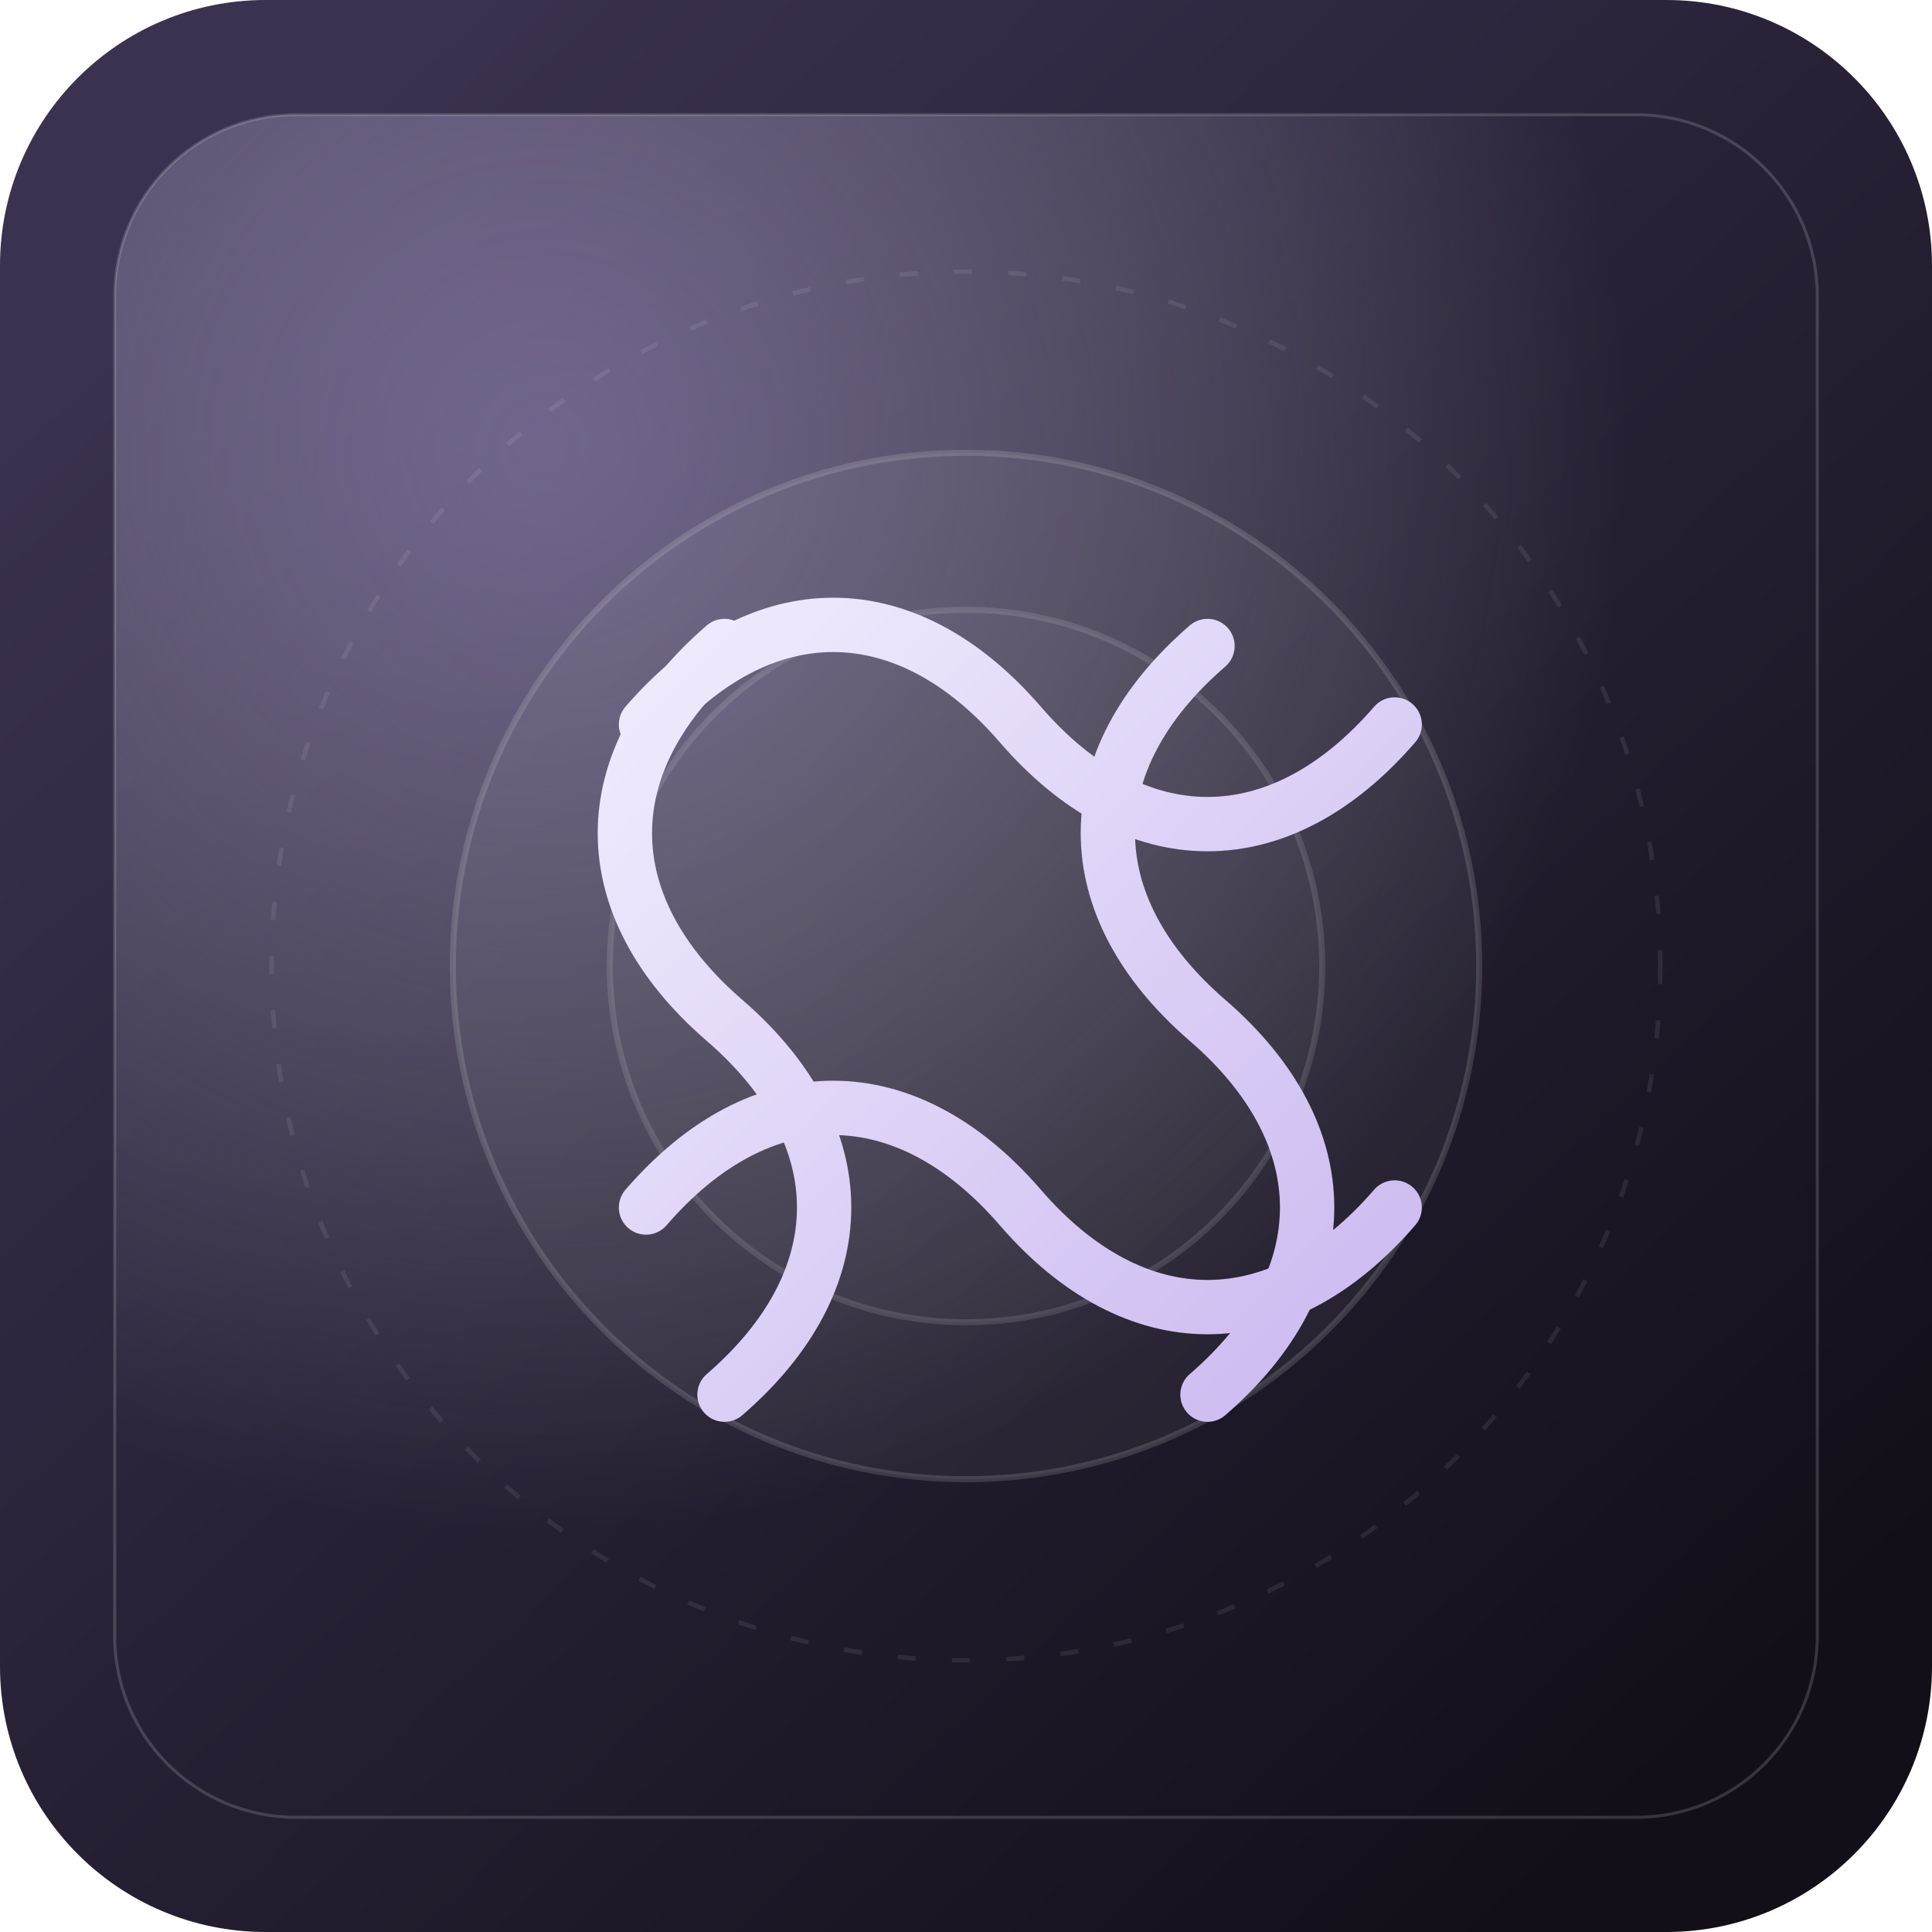
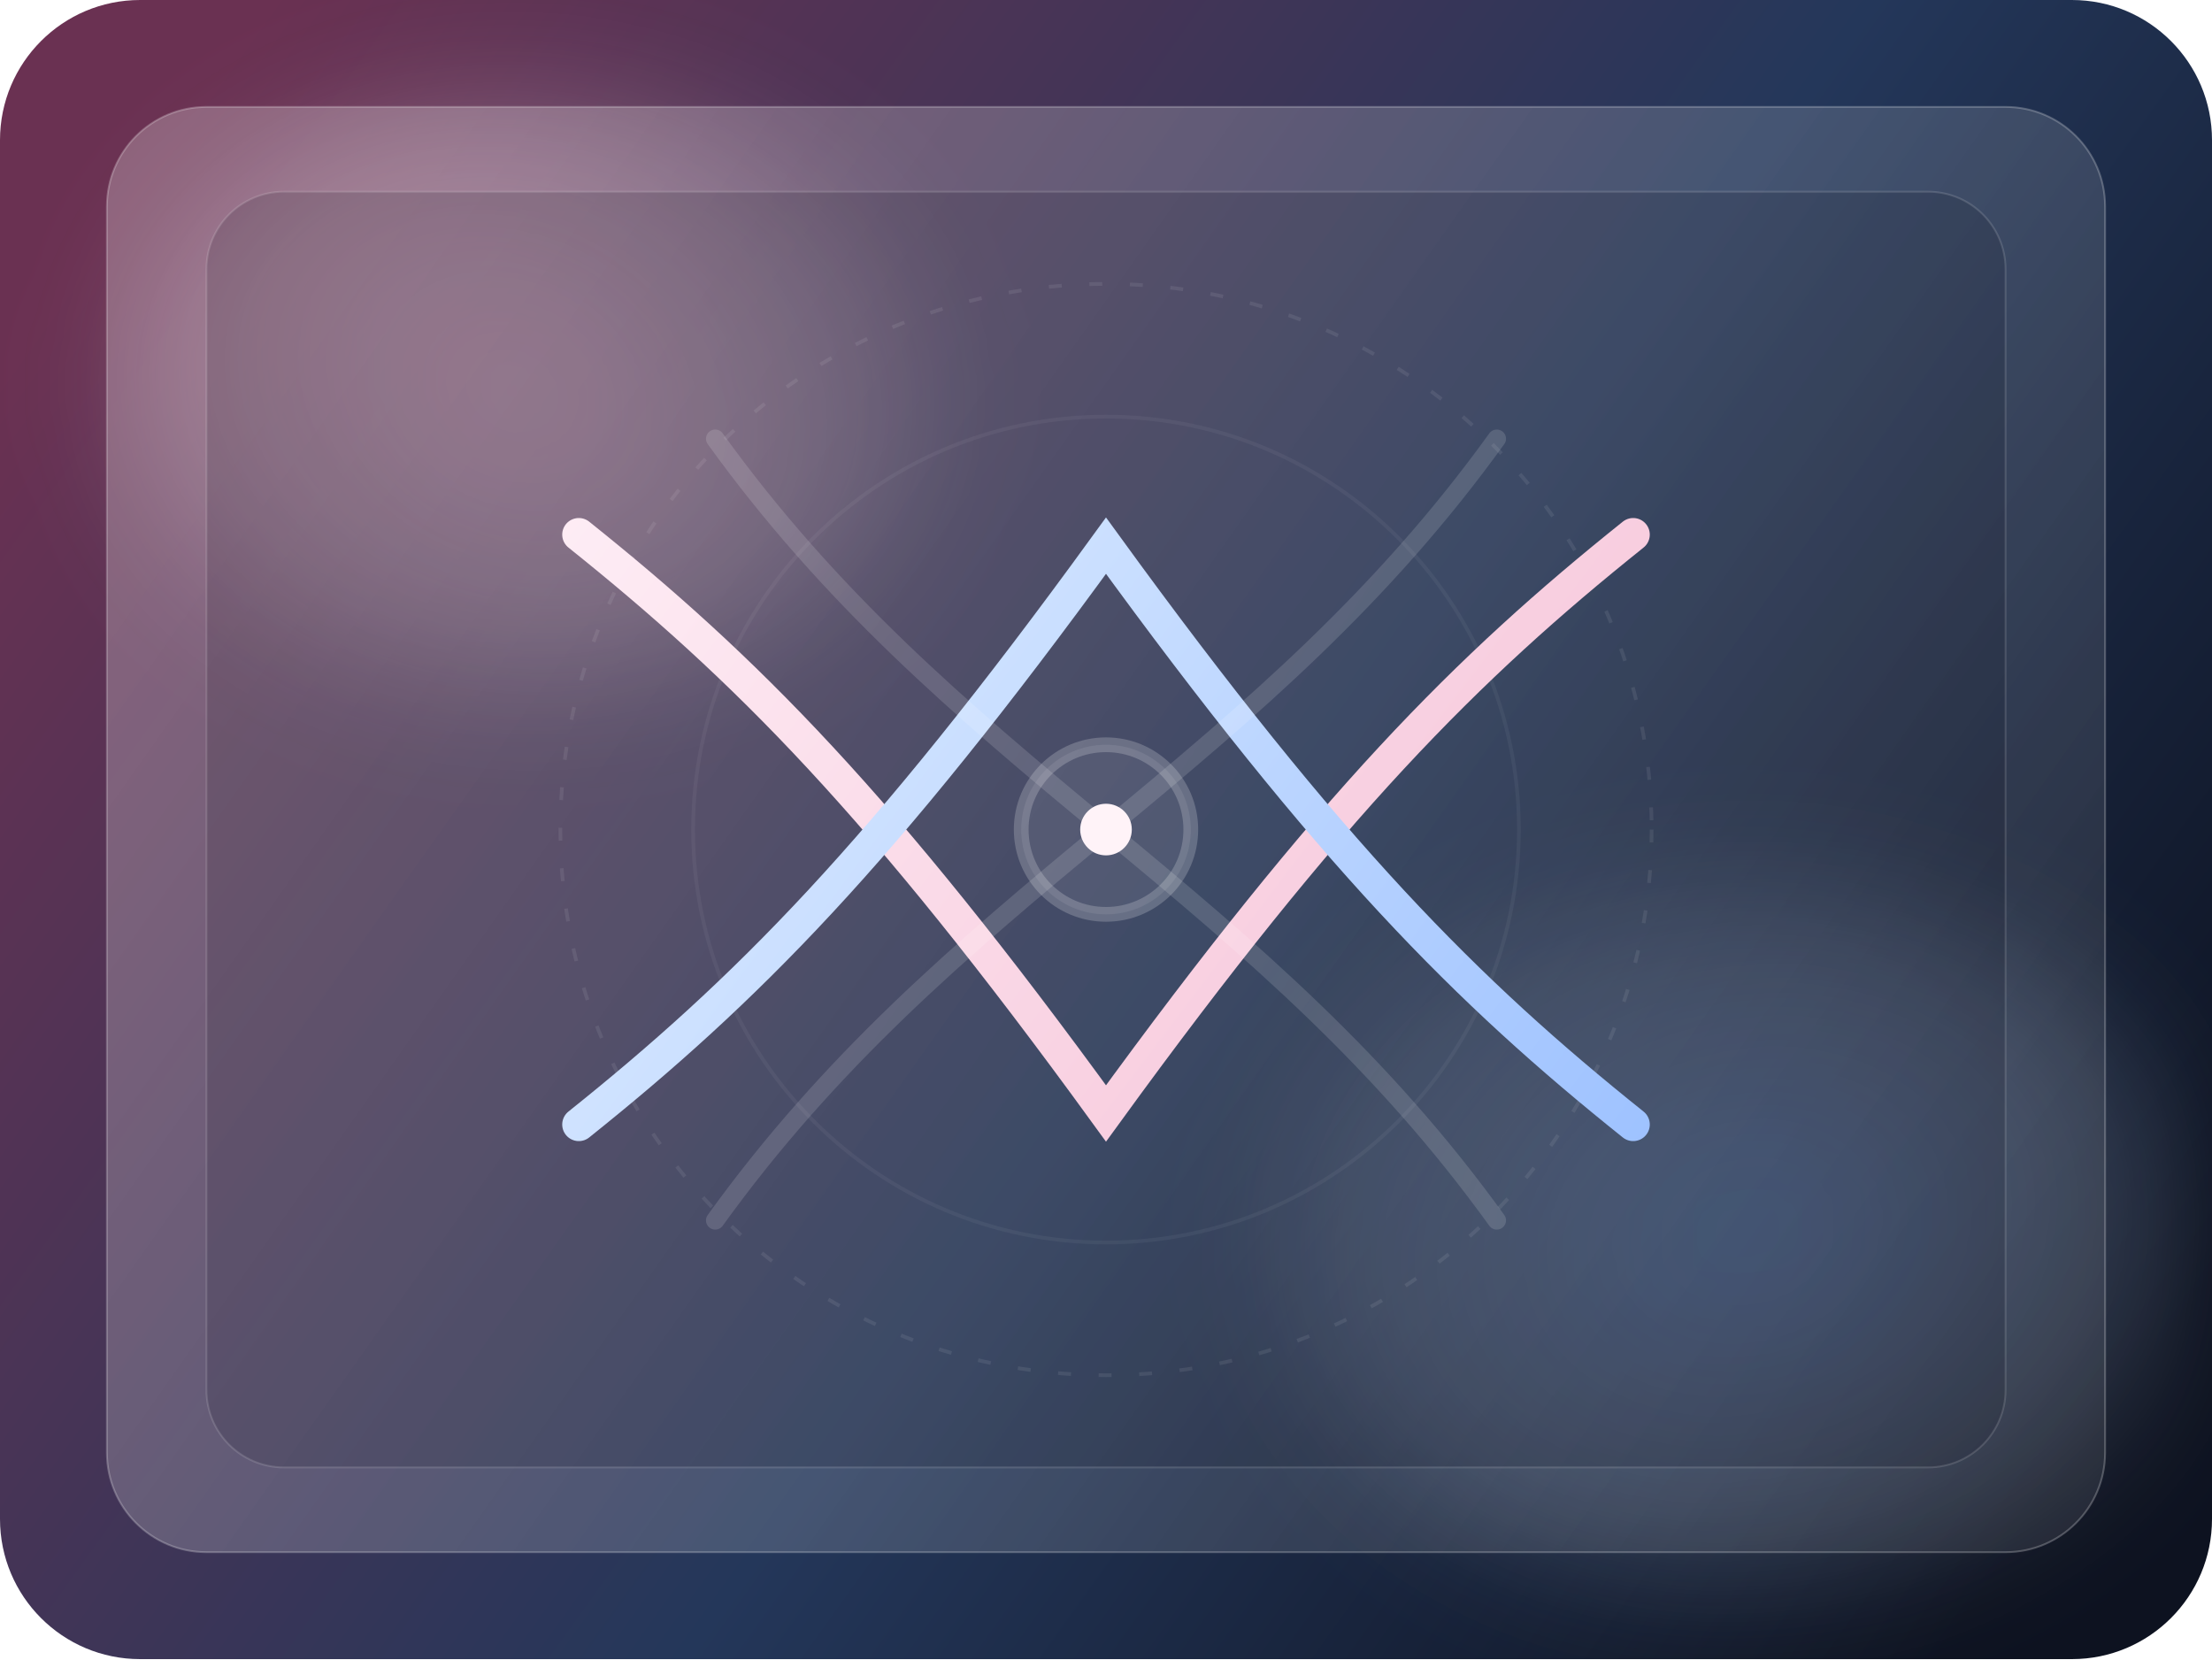
- <svg xmlns="http://www.w3.org/2000/svg" width="640" height="640" viewBox="0 0 640 640" fill="none">
+ <svg xmlns="http://www.w3.org/2000/svg" width="1200" height="900" viewBox="0 0 1200 900" fill="none">
  <defs>
-     <linearGradient id="bg" x1="80" y1="72" x2="560" y2="584" gradientUnits="userSpaceOnUse">
-       <stop stop-color="#3b3150" />
-       <stop offset="1" stop-color="#120f18" />
+     <linearGradient id="bg" x1="88" y1="82" x2="1112" y2="818" gradientUnits="userSpaceOnUse">
+       <stop stop-color="#6A3152" />
+       <stop offset="0.56" stop-color="#24375A" />
+       <stop offset="1" stop-color="#0D1220" />
    </linearGradient>
-     <radialGradient id="mist" cx="0" cy="0" r="1" gradientUnits="userSpaceOnUse" gradientTransform="translate(180 148) rotate(45) scale(360)">
-       <stop stop-color="#c8b6ef" stop-opacity="0.42" />
+     <radialGradient id="glowA" cx="0" cy="0" r="1" gradientUnits="userSpaceOnUse" gradientTransform="translate(278 212) rotate(28) scale(320 250)">
+       <stop stop-color="#F3B5CF" stop-opacity="0.42" />
      <stop offset="1" stop-color="#FFFFFF" stop-opacity="0" />
    </radialGradient>
-     <linearGradient id="stroke" x1="180" y1="176" x2="480" y2="470" gradientUnits="userSpaceOnUse">
-       <stop stop-color="#f7f2ff" />
-       <stop offset="1" stop-color="#c8b6ef" />
+     <radialGradient id="glowB" cx="0" cy="0" r="1" gradientUnits="userSpaceOnUse" gradientTransform="translate(948 668) rotate(-16) scale(360 280)">
+       <stop stop-color="#7EB1FF" stop-opacity="0.34" />
+       <stop offset="1" stop-color="#FFFFFF" stop-opacity="0" />
+     </radialGradient>
+     <linearGradient id="panel" x1="176" y1="152" x2="1034" y2="758" gradientUnits="userSpaceOnUse">
+       <stop stop-color="rgba(255,255,255,0.24)" />
+       <stop offset="1" stop-color="rgba(255,255,255,0.08)" />
    </linearGradient>
+     <linearGradient id="lineWarm" x1="232" y1="184" x2="968" y2="742" gradientUnits="userSpaceOnUse">
+       <stop stop-color="#FFF4FA" />
+       <stop offset="1" stop-color="#F4B8D0" />
+     </linearGradient>
+     <linearGradient id="lineCool" x1="240" y1="166" x2="998" y2="728" gradientUnits="userSpaceOnUse">
+       <stop stop-color="#F0F8FF" />
+       <stop offset="1" stop-color="#8FB8FF" />
+     </linearGradient>
+     <filter id="blur" x="-20%" y="-20%" width="140%" height="140%">
+       <feGaussianBlur stdDeviation="32" />
+     </filter>
  </defs>
-   <rect width="640" height="640" rx="88" fill="url(#bg)" />
-   <rect x="38" y="38" width="564" height="564" rx="60" fill="url(#mist)" stroke="rgba(255,255,255,0.16)" />
-   <circle cx="320" cy="320" r="170" fill="rgba(255,255,255,0.05)" stroke="rgba(255,255,255,0.14)" stroke-width="2" />
-   <circle cx="320" cy="320" r="118" fill="rgba(255,255,255,0.03)" stroke="rgba(255,255,255,0.12)" stroke-width="2" />
-   <g stroke="url(#stroke)" stroke-width="18" stroke-linecap="round" stroke-linejoin="round">
-     <path d="M214 240C252 196 300 196 338 240C376 284 424 284 462 240" />
-     <path d="M214 400C252 356 300 356 338 400C376 444 424 444 462 400" />
-     <path d="M240 214C196 252 196 300 240 338C284 376 284 424 240 462" />
-     <path d="M400 214C356 252 356 300 400 338C444 376 444 424 400 462" />
+   <rect width="1200" height="900" rx="76" fill="url(#bg)" />
+   <g filter="url(#blur)">
+     <ellipse cx="284" cy="212" rx="220" ry="164" fill="url(#glowA)" />
+     <ellipse cx="944" cy="672" rx="252" ry="196" fill="url(#glowB)" />
  </g>
-   <circle cx="320" cy="320" r="230" stroke="rgba(255,255,255,0.08)" stroke-width="1.5" stroke-dasharray="6 12" />
+   <rect x="58" y="58" width="1084" height="784" rx="54" fill="url(#panel)" stroke="rgba(255,255,255,0.24)" />
+   <rect x="112" y="104" width="976" height="692" rx="42" fill="rgba(10,14,26,0.14)" stroke="rgba(255,255,255,0.14)" />
+   <circle cx="600" cy="450" r="296" stroke="rgba(255,255,255,0.08)" stroke-width="2" stroke-dasharray="7 15" />
+   <circle cx="600" cy="450" r="224" stroke="rgba(255,255,255,0.05)" stroke-width="2" />
+   <path d="M314 290C404 362 478 436 600 604C722 436 796 362 886 290" stroke="url(#lineWarm)" stroke-width="18" stroke-linecap="round" />
+   <path d="M314 610C404 538 478 464 600 296C722 464 796 538 886 610" stroke="url(#lineCool)" stroke-width="18" stroke-linecap="round" />
+   <path d="M388 238C450 324 520 384 600 450C680 384 750 324 812 238" stroke="rgba(255,255,255,0.14)" stroke-width="10" stroke-linecap="round" />
+   <path d="M388 662C450 576 520 516 600 450C680 516 750 576 812 662" stroke="rgba(255,255,255,0.14)" stroke-width="10" stroke-linecap="round" />
+   <circle cx="600" cy="450" r="46" fill="rgba(255,255,255,0.08)" stroke="rgba(255,255,255,0.2)" stroke-width="8" />
+   <circle cx="600" cy="450" r="14" fill="#FFF3F8" />
</svg>
